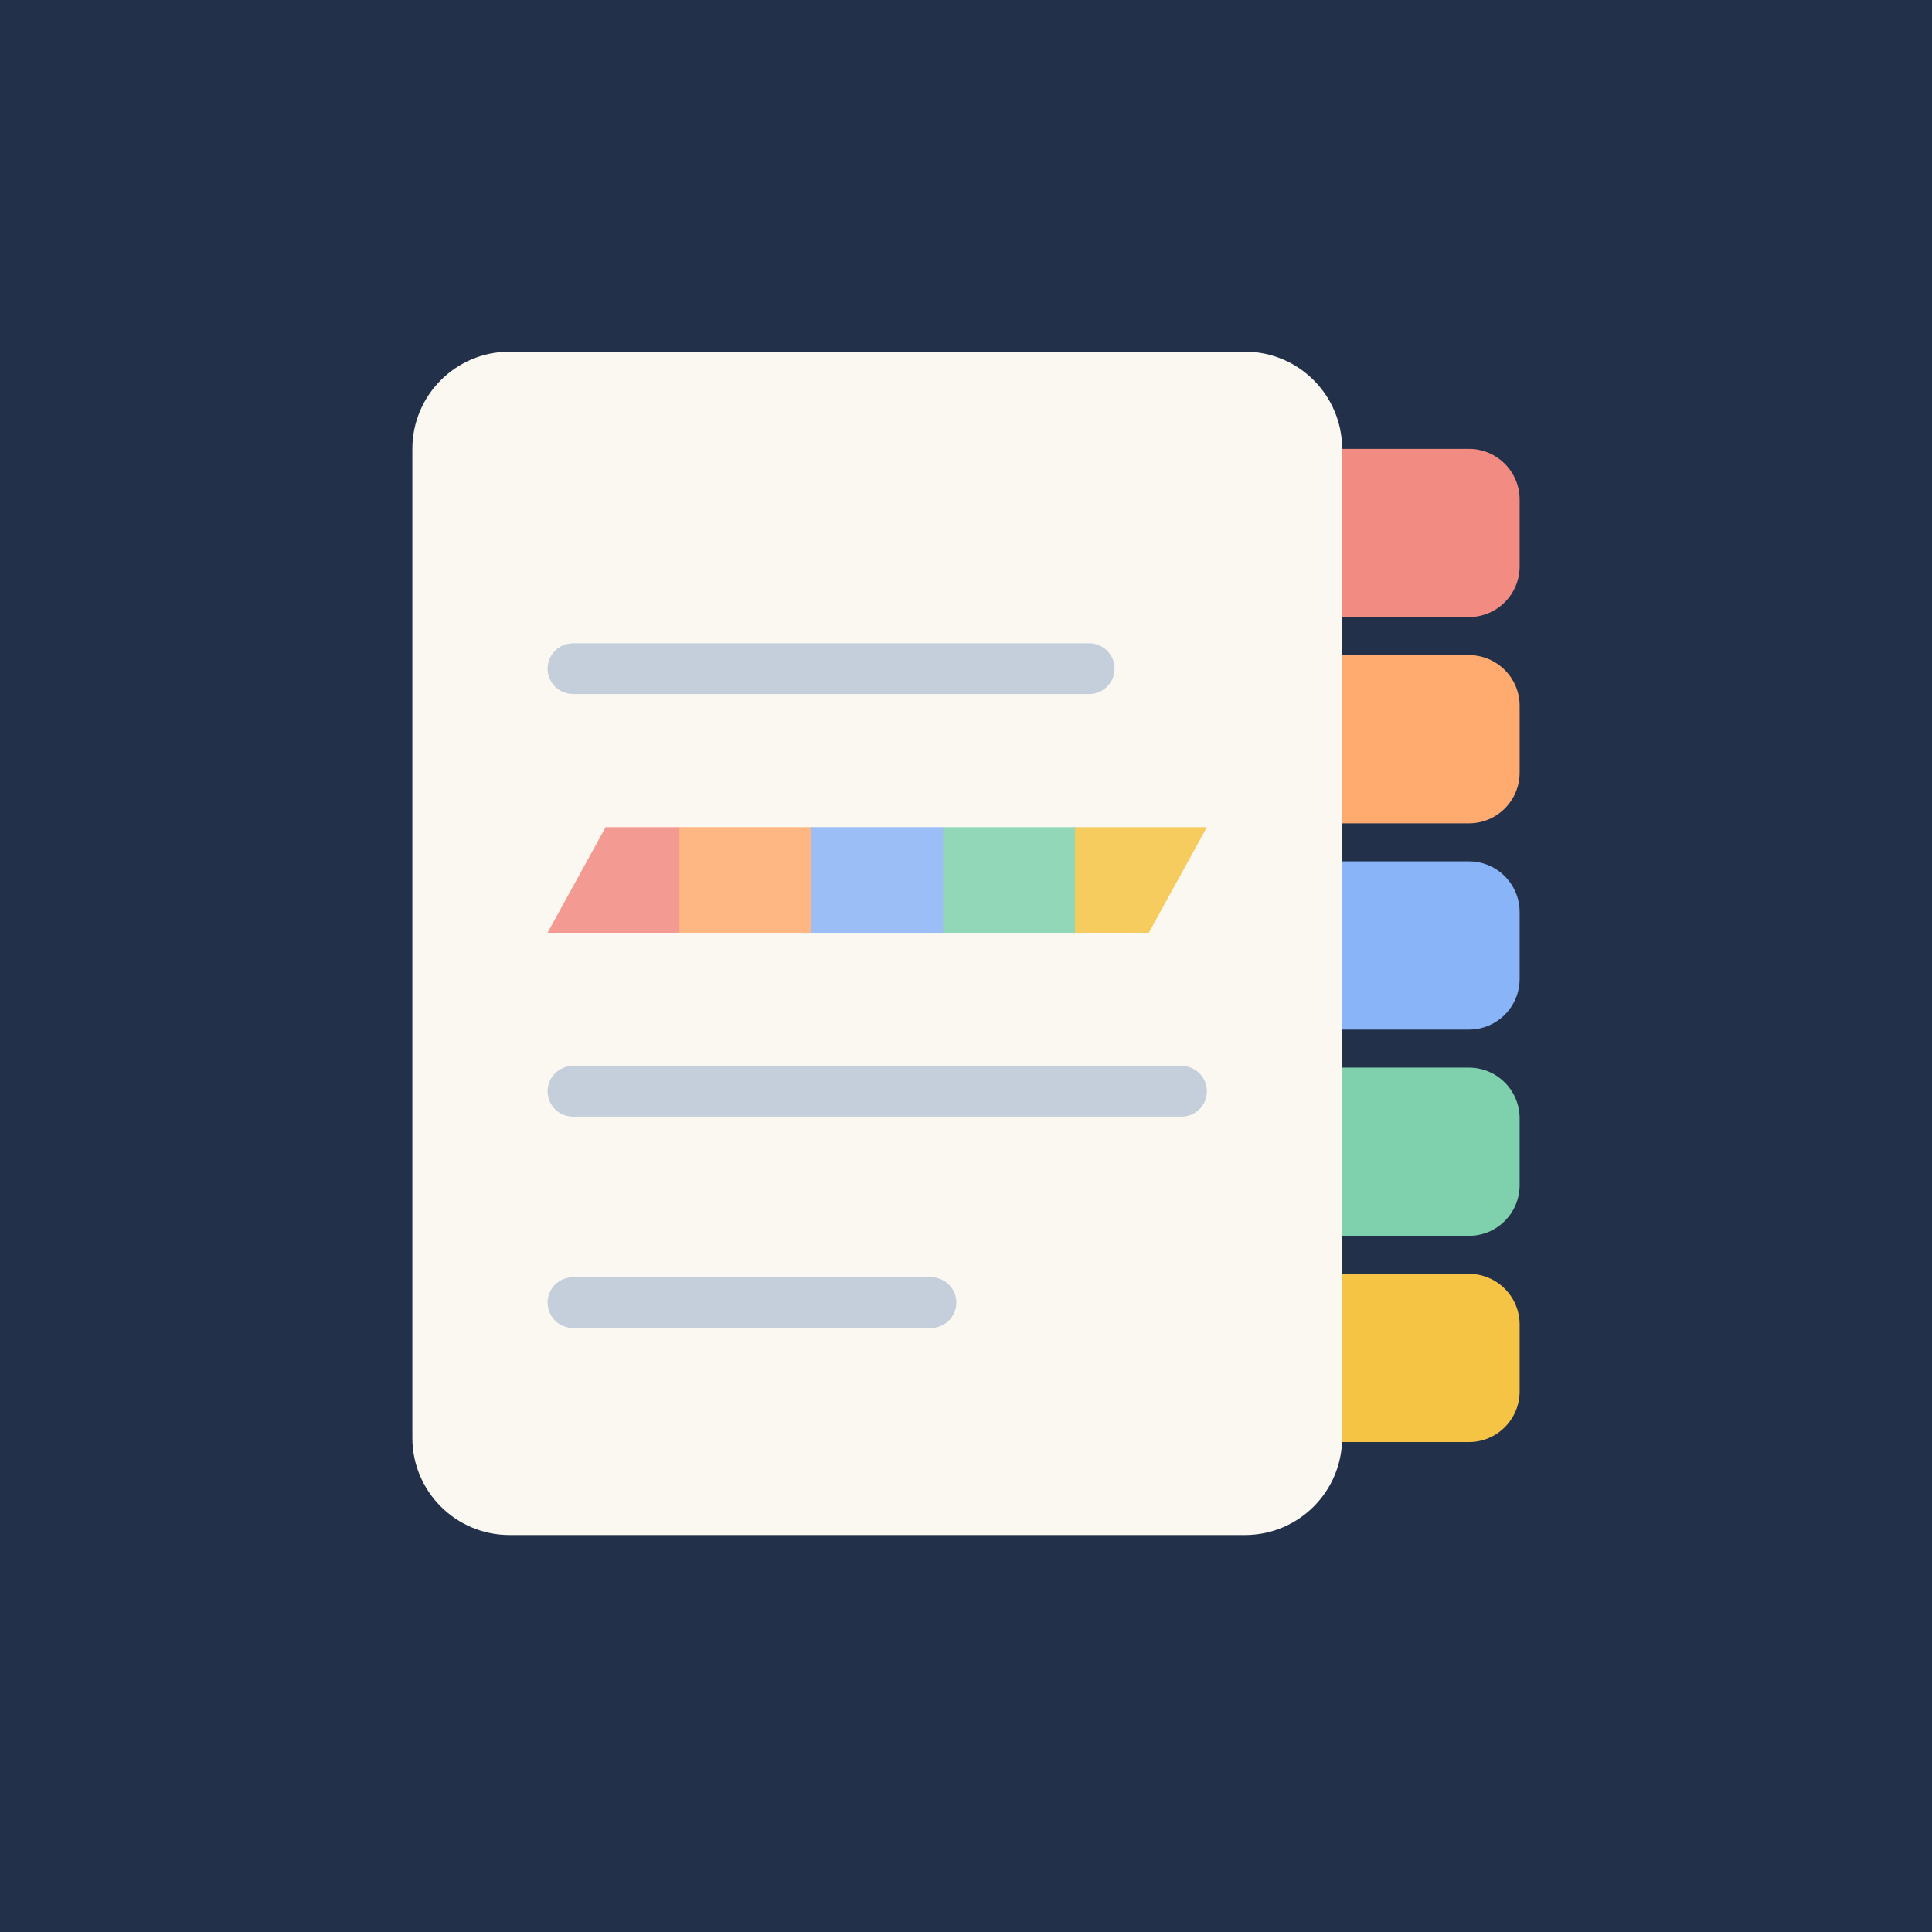
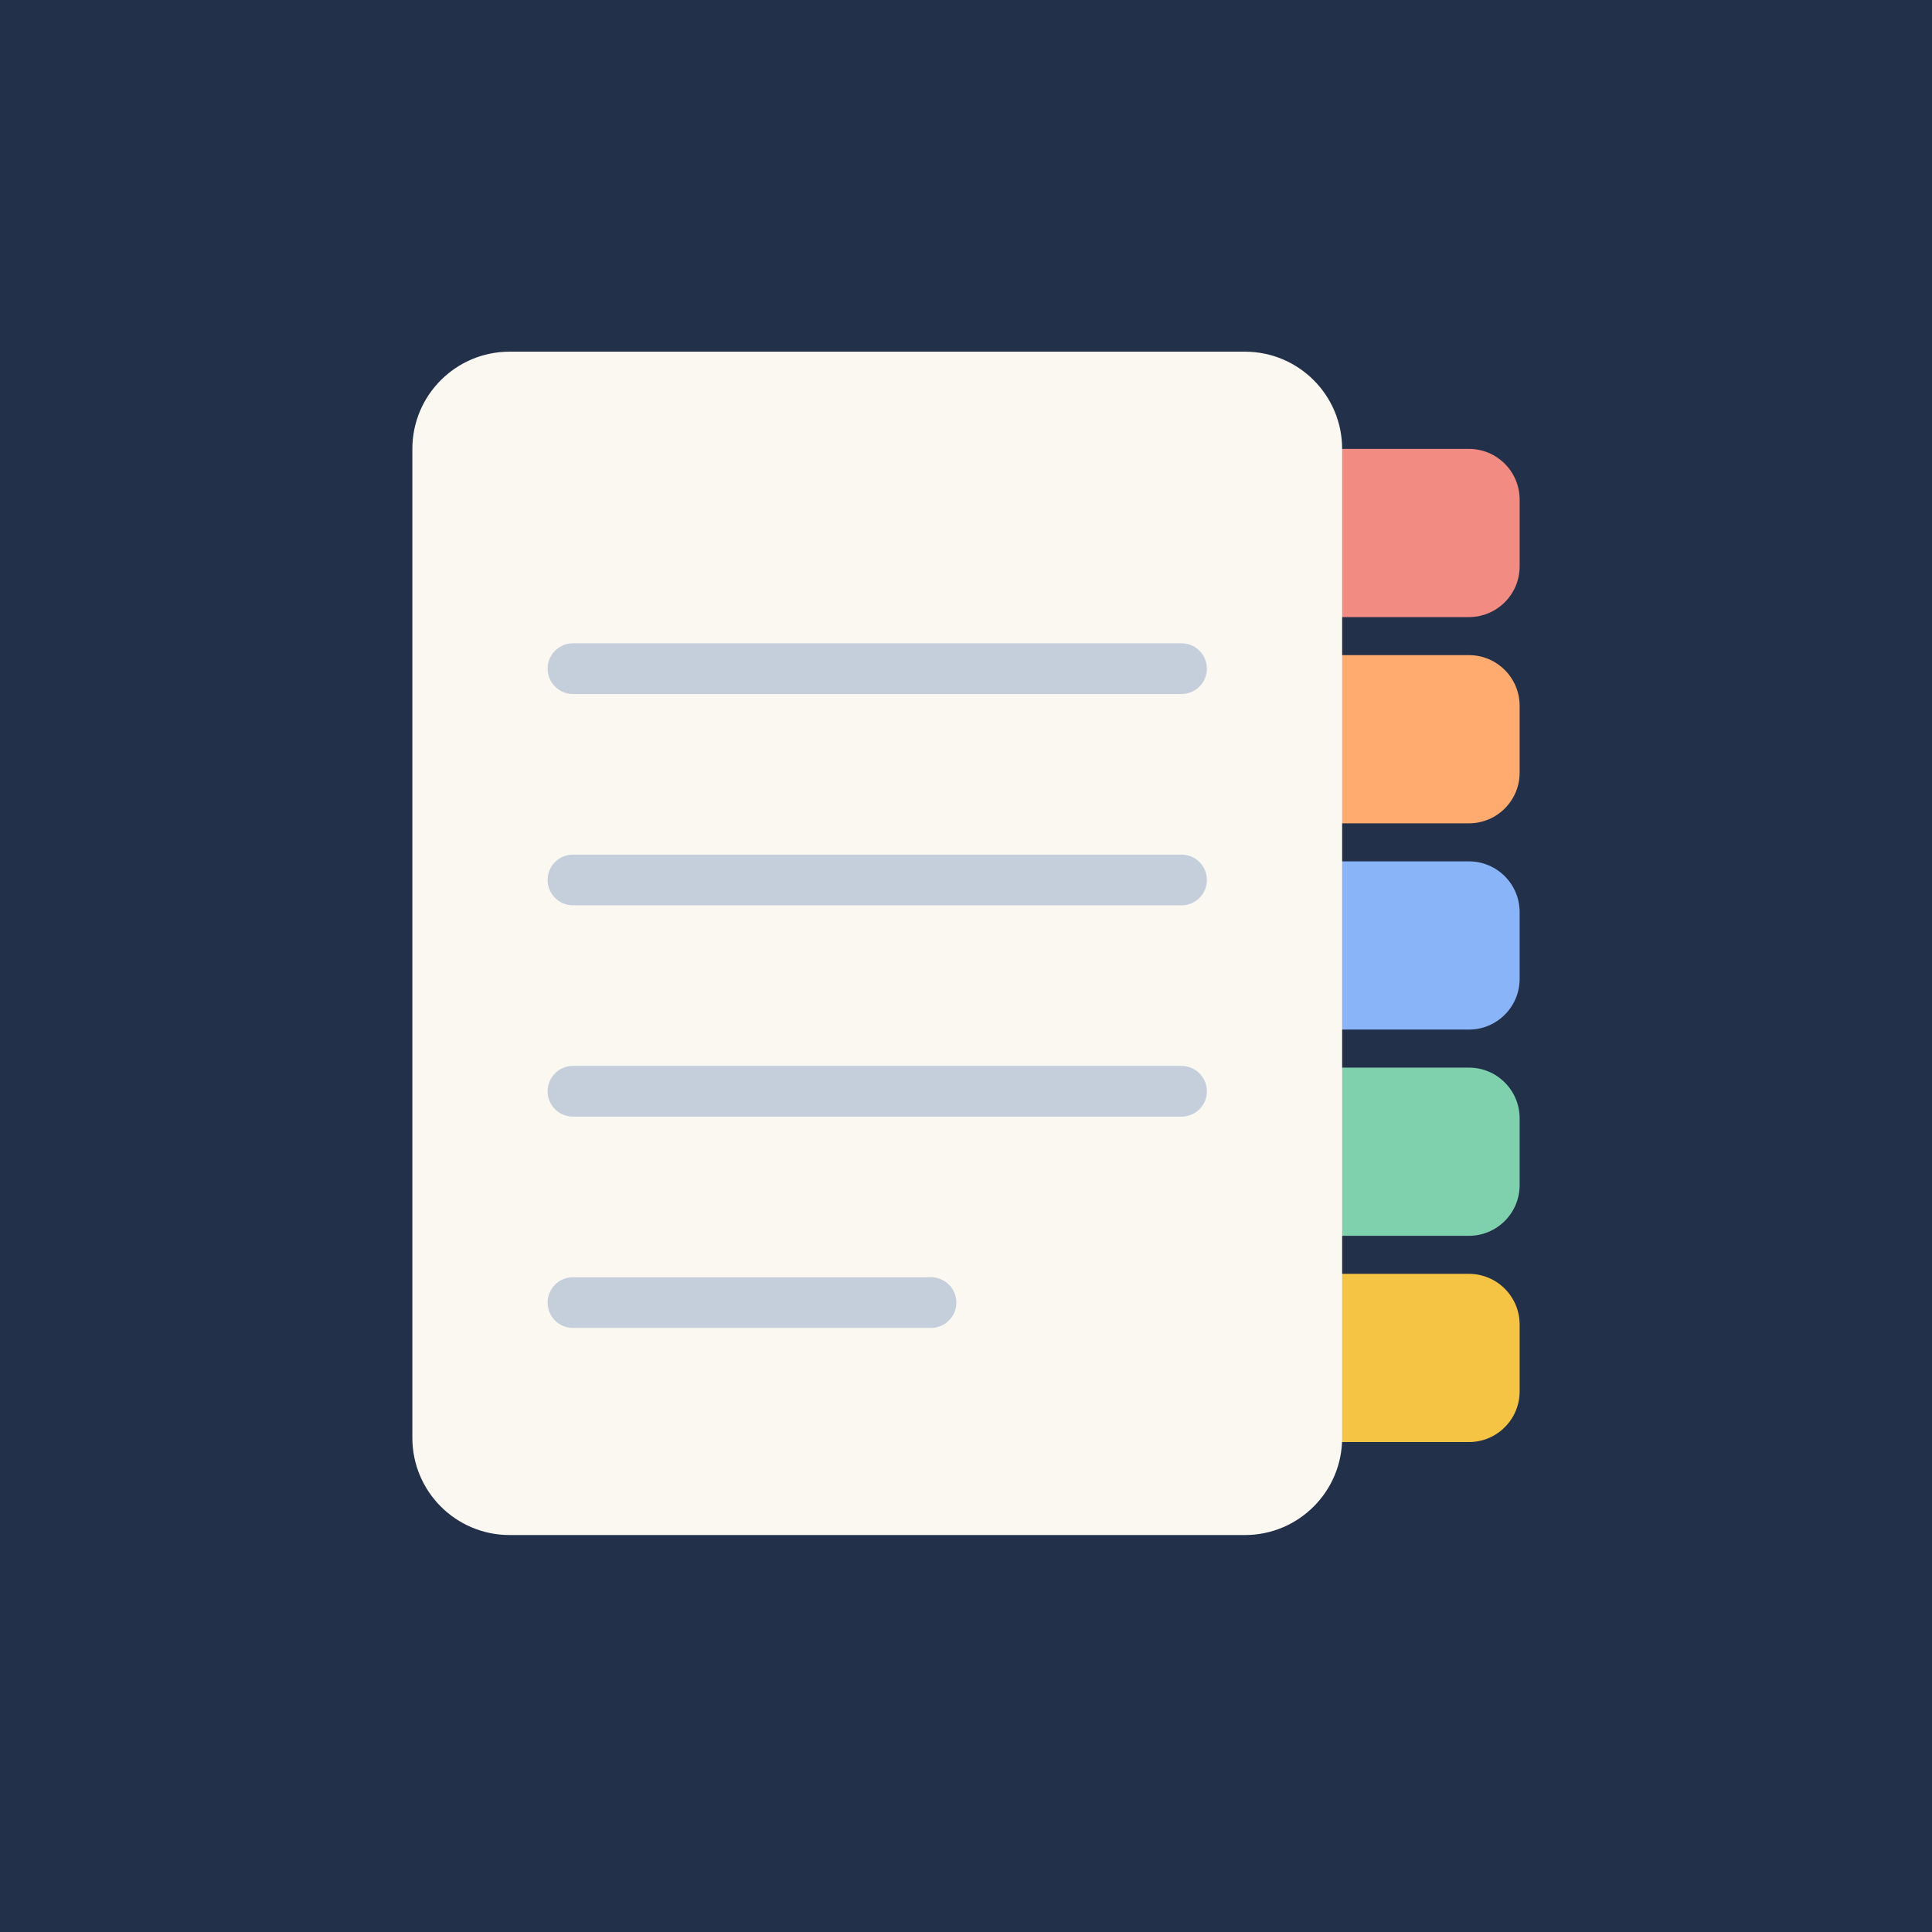
<svg xmlns="http://www.w3.org/2000/svg" viewBox="0 0 1024 1024">
  <rect width="1024" height="1024" fill="#22304A" />
  <path fill="#F28B82" d="M671.04 237.92H778.56A26.88 26.88 0 0 1 805.44 264.8V300.192A26.88 26.88 0 0 1 778.56 327.072H671.04A26.88 26.88 0 0 1 644.16 300.192V264.8A26.88 26.88 0 0 1 671.04 237.92Z" />
  <path fill="#FFAB70" d="M671.04 347.232H778.56A26.88 26.88 0 0 1 805.44 374.112V409.504A26.88 26.88 0 0 1 778.56 436.384H671.04A26.88 26.88 0 0 1 644.16 409.504V374.112A26.88 26.88 0 0 1 671.04 347.232Z" />
  <path fill="#8AB4F8" d="M671.04 456.544H778.56A26.88 26.88 0 0 1 805.44 483.424V518.816A26.88 26.88 0 0 1 778.56 545.696H671.04A26.88 26.88 0 0 1 644.16 518.816V483.424A26.88 26.88 0 0 1 671.04 456.544Z" />
  <path fill="#7FD1AE" d="M671.04 565.856H778.56A26.88 26.88 0 0 1 805.44 592.736V628.128A26.88 26.88 0 0 1 778.56 655.008H671.04A26.88 26.88 0 0 1 644.16 628.128V592.736A26.88 26.88 0 0 1 671.04 565.856Z" />
  <path fill="#F6C445" d="M671.04 675.168H778.56A26.88 26.88 0 0 1 805.44 702.048V737.44A26.88 26.88 0 0 1 778.56 764.32H671.04A26.88 26.88 0 0 1 644.16 737.44V702.048A26.88 26.88 0 0 1 671.04 675.168Z" />
  <path fill="#FBF8F1" d="M270.08 186.4H659.84A51.52 51.52 0 0 1 711.36 237.92V762.08A51.52 51.52 0 0 1 659.84 813.6H270.08A51.52 51.52 0 0 1 218.56 762.08V237.92A51.52 51.52 0 0 1 270.08 186.4Z" />
-   <path fill="#C5CFDB" d="M303.68 340.96H577.318A13.44 13.44 0 0 1 590.758 354.4V354.4A13.44 13.44 0 0 1 577.318 367.84H303.68A13.44 13.44 0 0 1 290.24 354.4V354.4A13.44 13.44 0 0 1 303.68 340.96ZM303.68 564.96H626.24A13.44 13.44 0 0 1 639.68 578.4V578.4A13.44 13.44 0 0 1 626.24 591.84H303.68A13.44 13.44 0 0 1 290.24 578.4V578.4A13.44 13.44 0 0 1 303.68 564.96ZM303.68 676.96H493.453A13.44 13.44 0 0 1 506.893 690.4V690.4A13.44 13.44 0 0 1 493.453 703.84H303.68A13.44 13.44 0 0 1 290.24 690.4V690.4A13.44 13.44 0 0 1 303.68 676.96Z" />
-   <path fill="#F39B93" d="M321.0 438.4 L360.7 438.4 L360.7 494.4 L290.2 494.4 Z" />
-   <path fill="#FEB783" d="M360.1 438.4 L430.6 438.4 L430.6 494.4 L360.1 494.4 Z" />
-   <path fill="#9BBEF7" d="M430.0 438.4 L500.5 438.4 L500.5 494.4 L430.0 494.4 Z" />
-   <path fill="#92D7B8" d="M499.9 438.4 L570.4 438.4 L570.4 494.4 L499.9 494.4 Z" />
-   <path fill="#F7CC5F" d="M569.8 438.4 L639.7 438.4 L608.9 494.4 L569.8 494.4 Z" />
+   <path fill="#C5CFDB" d="M303.68 340.96H626.24A13.44 13.44 0 0 1 639.68 354.4V354.4A13.44 13.44 0 0 1 626.24 367.84H303.68A13.44 13.44 0 0 1 290.24 354.4V354.4A13.44 13.44 0 0 1 303.68 340.96ZM303.68 452.96H626.24A13.44 13.44 0 0 1 639.68 466.4V466.4A13.44 13.44 0 0 1 626.24 479.84H303.68A13.44 13.44 0 0 1 290.24 466.4V466.4A13.44 13.44 0 0 1 303.68 452.96ZM303.68 564.96H626.24A13.44 13.44 0 0 1 639.68 578.4V578.4A13.44 13.44 0 0 1 626.24 591.84H303.68A13.44 13.44 0 0 1 290.24 578.4V578.4A13.44 13.44 0 0 1 303.68 564.96ZM303.68 676.96H493.453A13.44 13.44 0 0 1 506.893 690.4V690.4A13.44 13.44 0 0 1 493.453 703.84H303.68A13.44 13.44 0 0 1 290.24 690.4V690.4A13.44 13.44 0 0 1 303.68 676.96Z" />
</svg>
